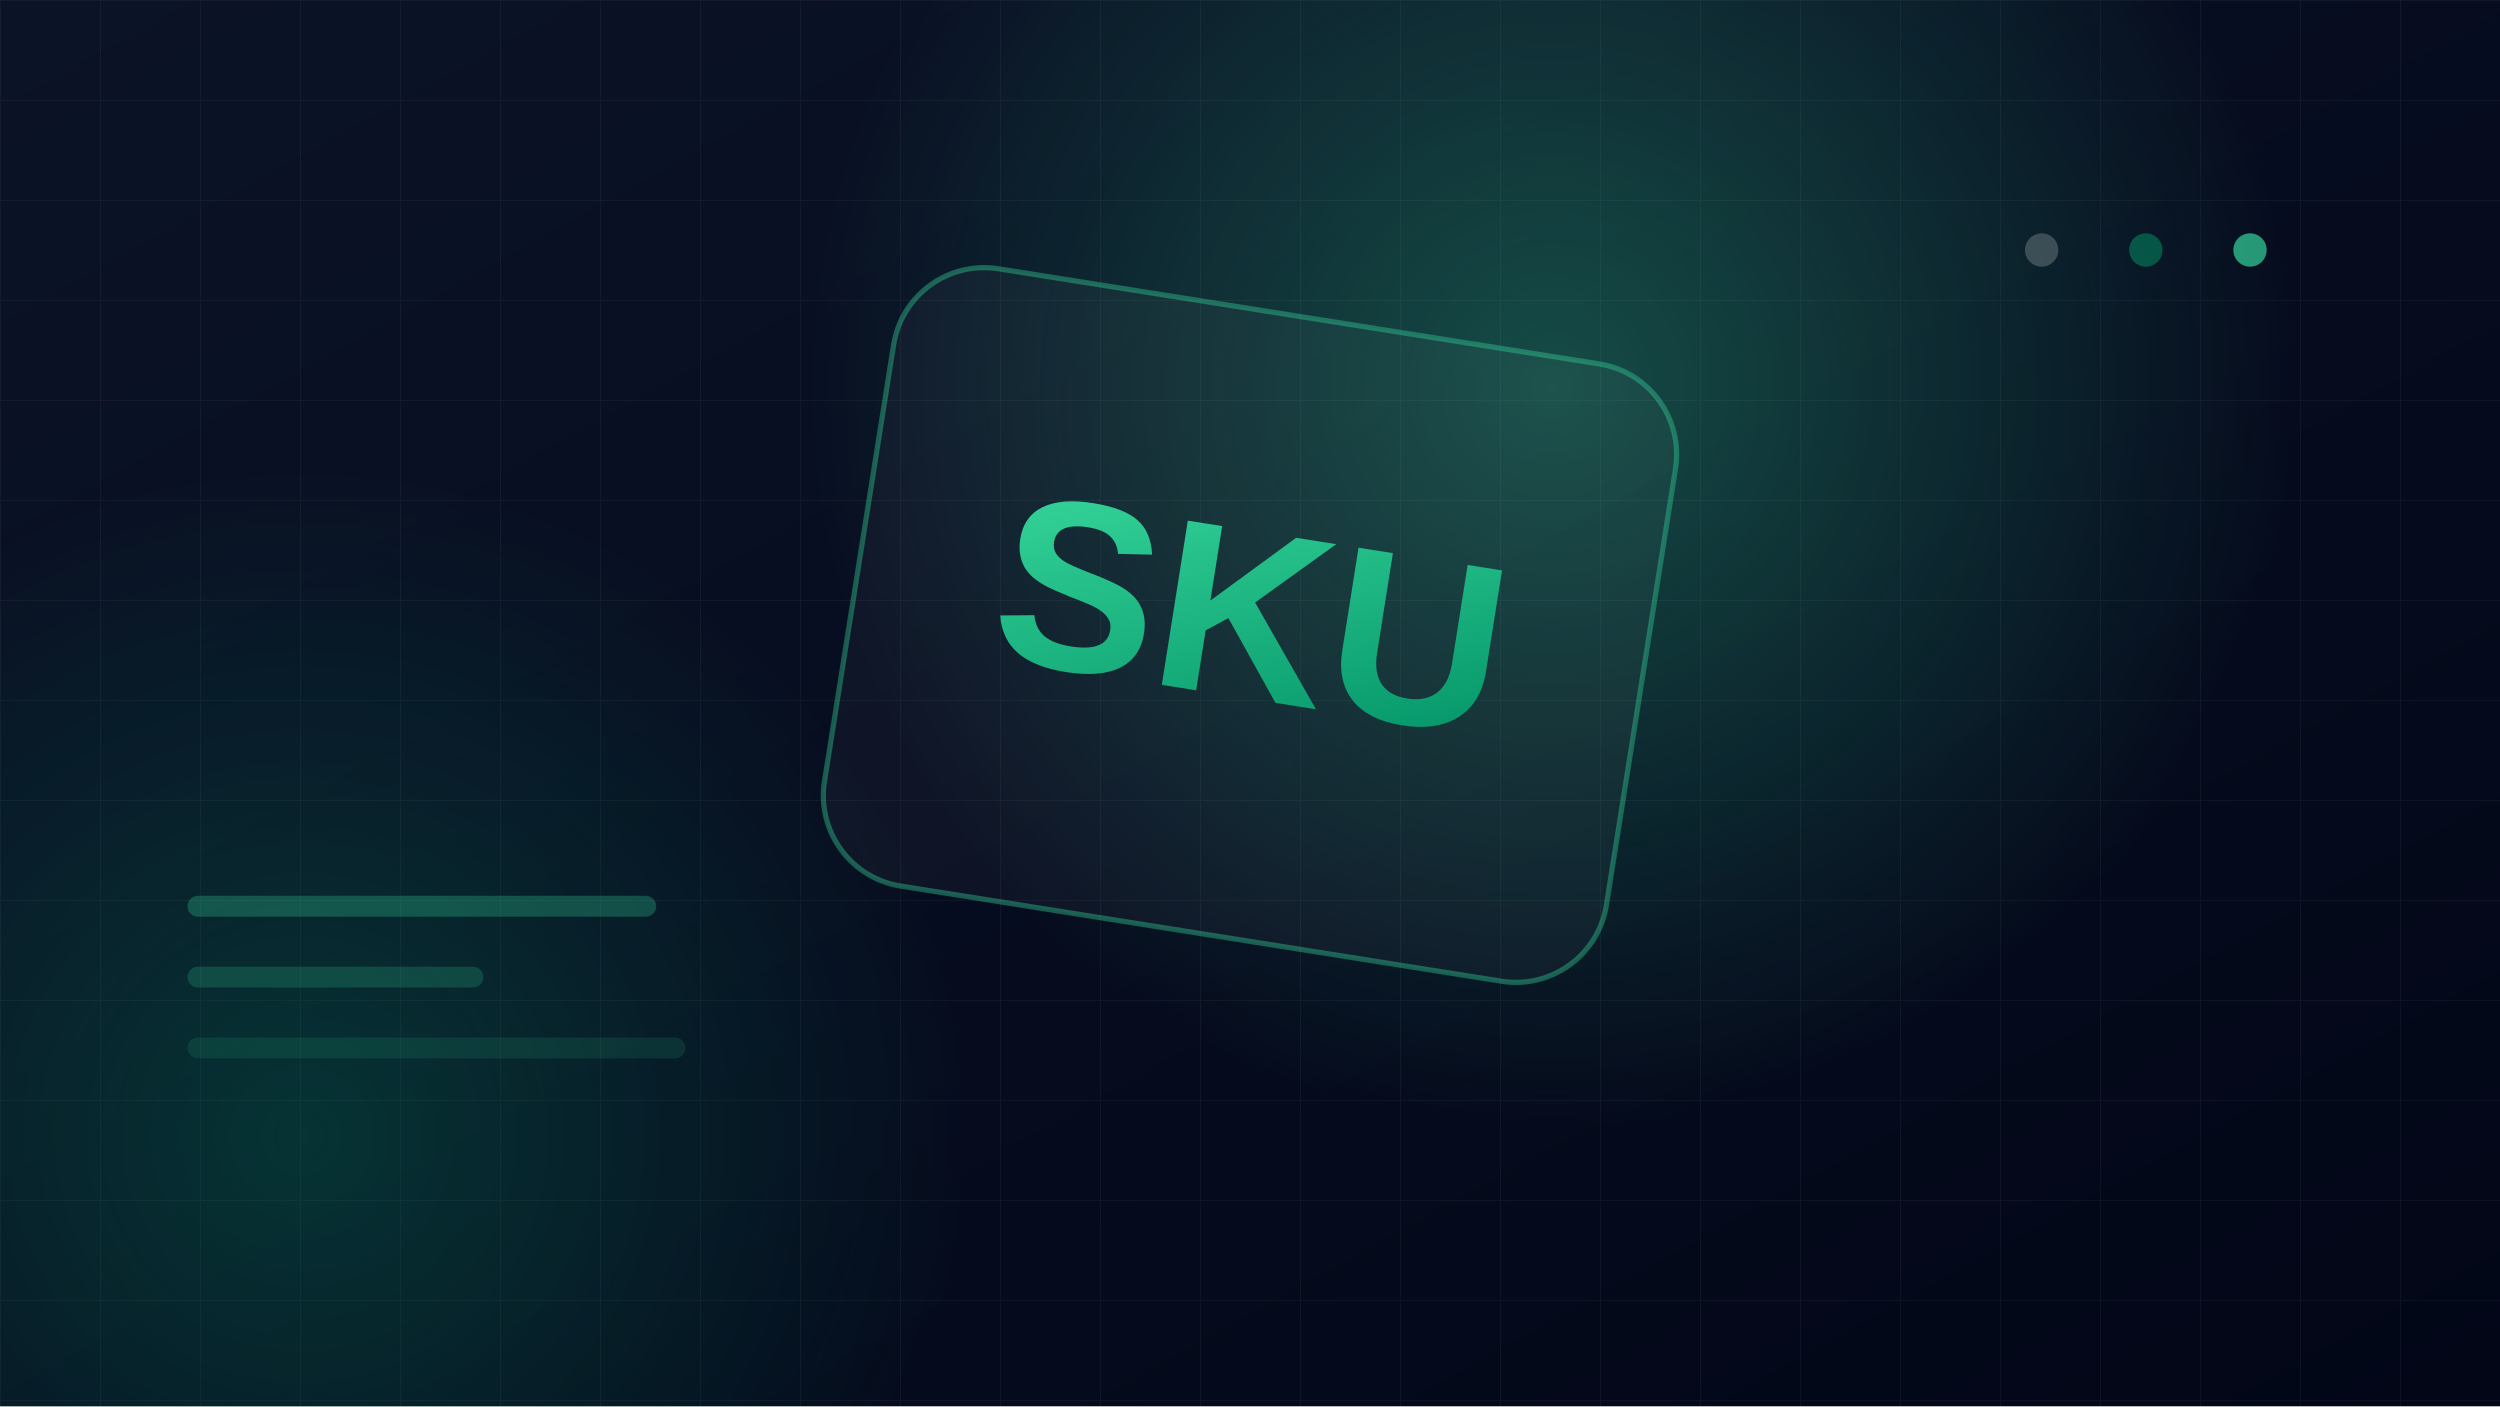
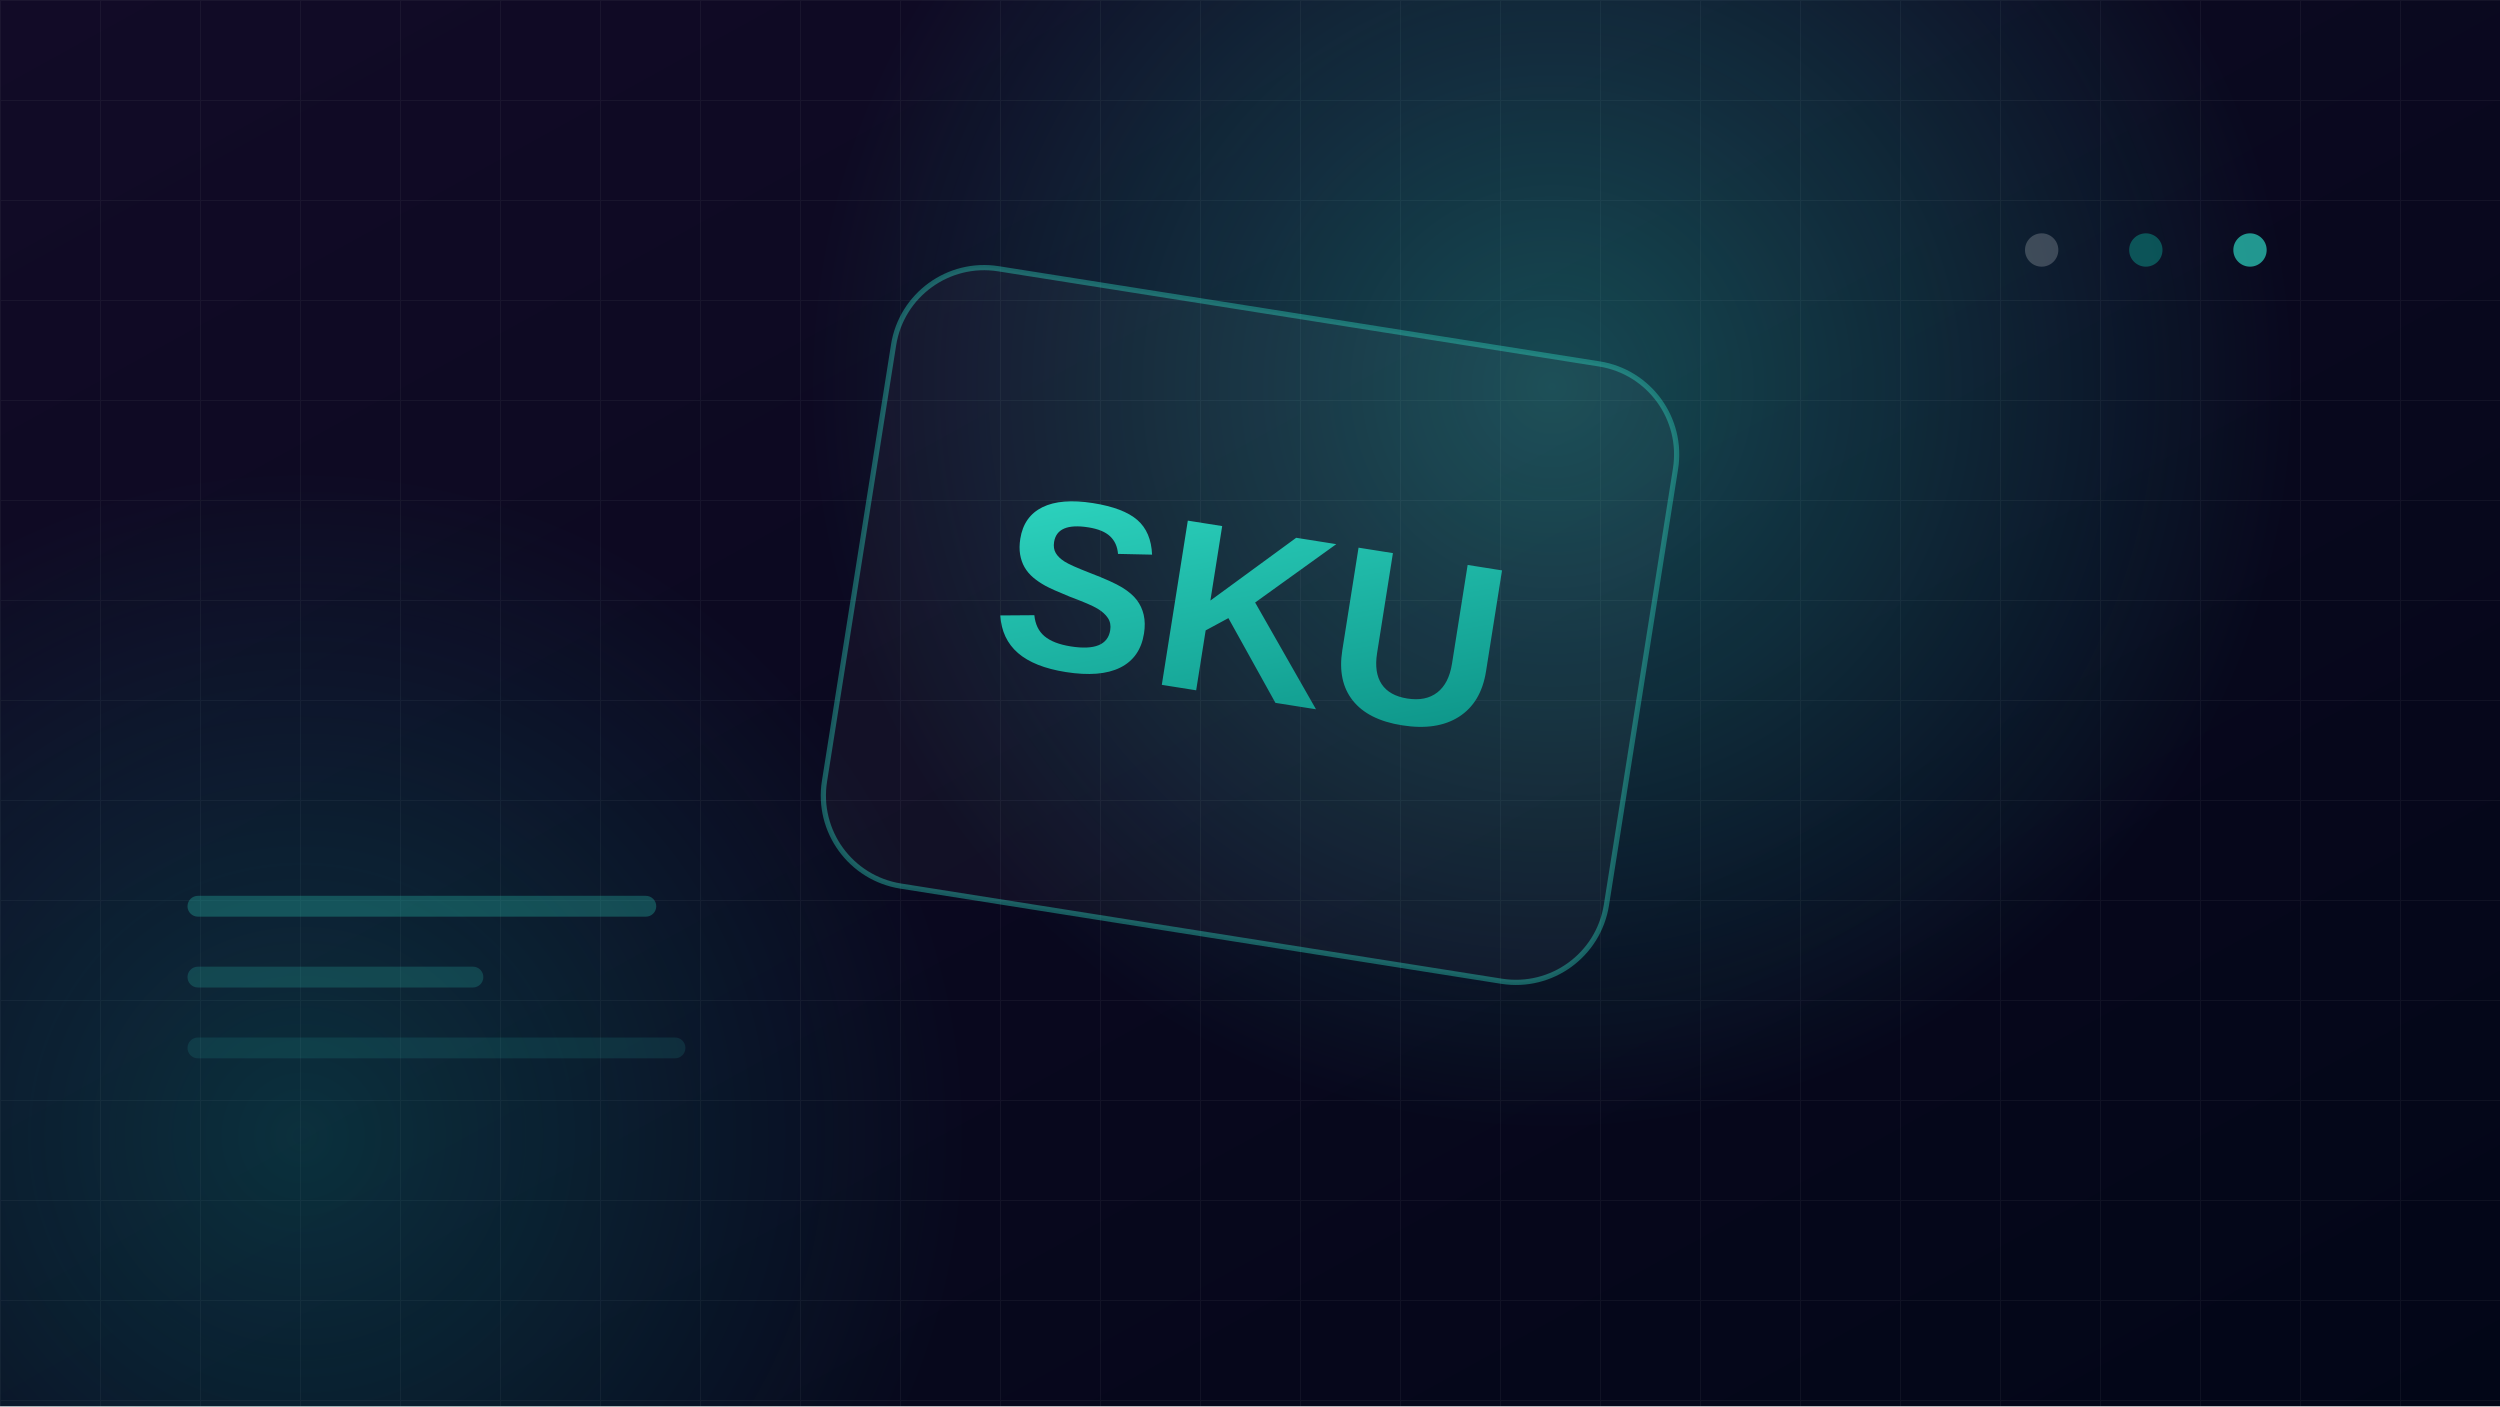
<svg xmlns="http://www.w3.org/2000/svg" width="1200" height="675" viewBox="0 0 1200 675">
  <defs>
    <linearGradient id="bg" x1="0" y1="0" x2="1" y2="1">
-       <stop offset="0" stop-color="#0b1327" />
+       <stop offset="0" stop-color="#120b27" />
      <stop offset="1" stop-color="#020617" />
    </linearGradient>
    <radialGradient id="glow1" cx="0.5" cy="0.5" r="0.5">
-       <stop offset="0" stop-color="#34d399" stop-opacity="0.32" />
-       <stop offset="1" stop-color="#34d399" stop-opacity="0" />
+       <stop offset="0" stop-color="#2dd4bf" stop-opacity="0.32" />
+       <stop offset="1" stop-color="#2dd4bf" stop-opacity="0" />
    </radialGradient>
    <radialGradient id="glow2" cx="0.5" cy="0.5" r="0.5">
-       <stop offset="0" stop-color="#059669" stop-opacity="0.28" />
-       <stop offset="1" stop-color="#059669" stop-opacity="0" />
+       <stop offset="0" stop-color="#0d9488" stop-opacity="0.28" />
+       <stop offset="1" stop-color="#0d9488" stop-opacity="0" />
    </radialGradient>
    <linearGradient id="mono" x1="0" y1="0" x2="1" y2="1">
-       <stop offset="0" stop-color="#34d399" />
-       <stop offset="1" stop-color="#059669" />
+       <stop offset="0" stop-color="#2dd4bf" />
+       <stop offset="1" stop-color="#0d9488" />
    </linearGradient>
    <pattern id="grid" width="48" height="48" patternUnits="userSpaceOnUse">
      <path d="M 48 0 L 0 0 0 48" fill="none" stroke="#ffffff" stroke-opacity="0.045" stroke-width="1" />
    </pattern>
  </defs>
  <rect width="1200" height="675" fill="url(#bg)" />
  <rect width="1200" height="675" fill="url(#grid)" />
  <circle cx="745" cy="185" r="360" fill="url(#glow1)" />
  <circle cx="145" cy="545" r="320" fill="url(#glow2)" />
  <g transform="rotate(9 600 300)">
-     <rect x="410" y="150" width="380" height="300" rx="44" fill="#ffffff" fill-opacity="0.035" stroke="#34d399" stroke-opacity="0.4" stroke-width="2.5" />
+     <rect x="410" y="150" width="380" height="300" rx="44" fill="#ffffff" fill-opacity="0.035" stroke="#2dd4bf" stroke-opacity="0.4" stroke-width="2.5" />
    <text x="600" y="335" text-anchor="middle" font-family="'Segoe UI',Arial,sans-serif" font-size="116" font-weight="900" fill="url(#mono)">SKU</text>
  </g>
-   <rect x="90" y="430" width="225" height="10" rx="5" fill="#34d399" fill-opacity="0.28" />
-   <rect x="90" y="464" width="142" height="10" rx="5" fill="#34d399" fill-opacity="0.2" />
-   <rect x="90" y="498" width="239" height="10" rx="5" fill="#34d399" fill-opacity="0.12" />
-   <circle cx="1080" cy="120" r="8" fill="#34d399" fill-opacity="0.7" />
-   <circle cx="1030" cy="120" r="8" fill="#059669" fill-opacity="0.5" />
+   <rect x="90" y="430" width="225" height="10" rx="5" fill="#2dd4bf" fill-opacity="0.28" />
+   <rect x="90" y="464" width="142" height="10" rx="5" fill="#2dd4bf" fill-opacity="0.2" />
+   <rect x="90" y="498" width="239" height="10" rx="5" fill="#2dd4bf" fill-opacity="0.12" />
+   <circle cx="1080" cy="120" r="8" fill="#2dd4bf" fill-opacity="0.7" />
+   <circle cx="1030" cy="120" r="8" fill="#0d9488" fill-opacity="0.5" />
  <circle cx="980" cy="120" r="8" fill="#ffffff" fill-opacity="0.2" />
</svg>
